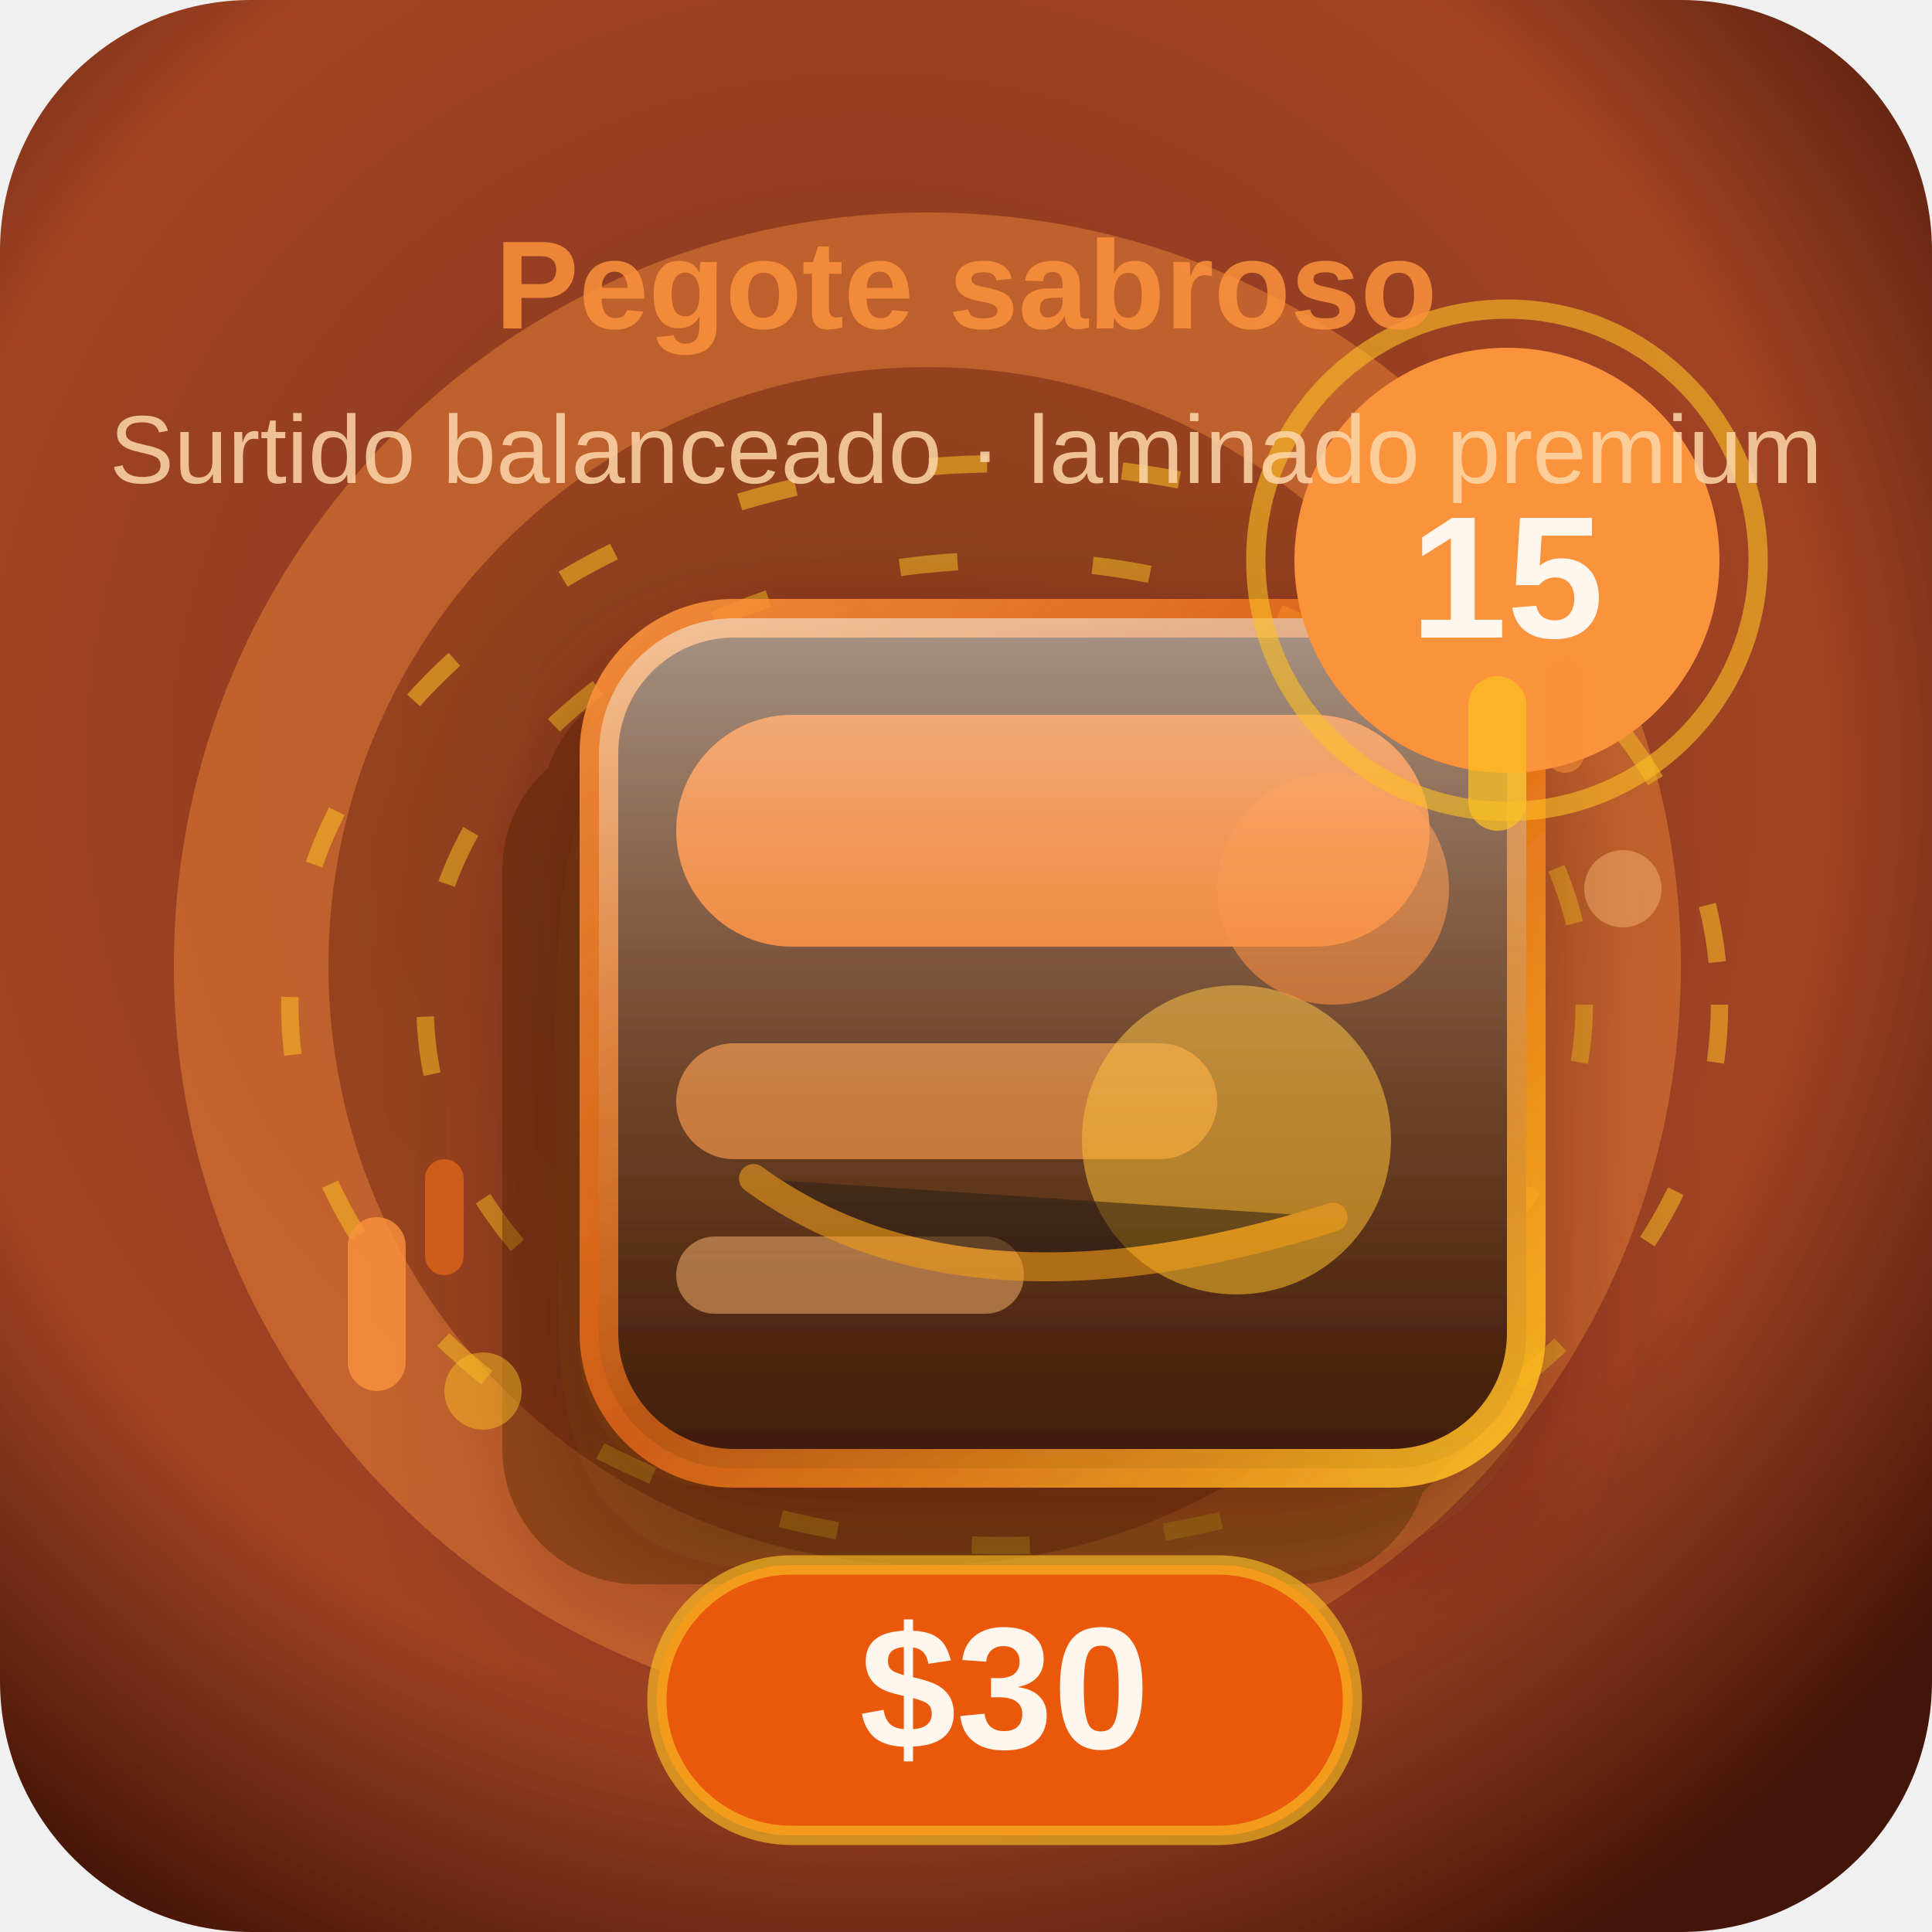
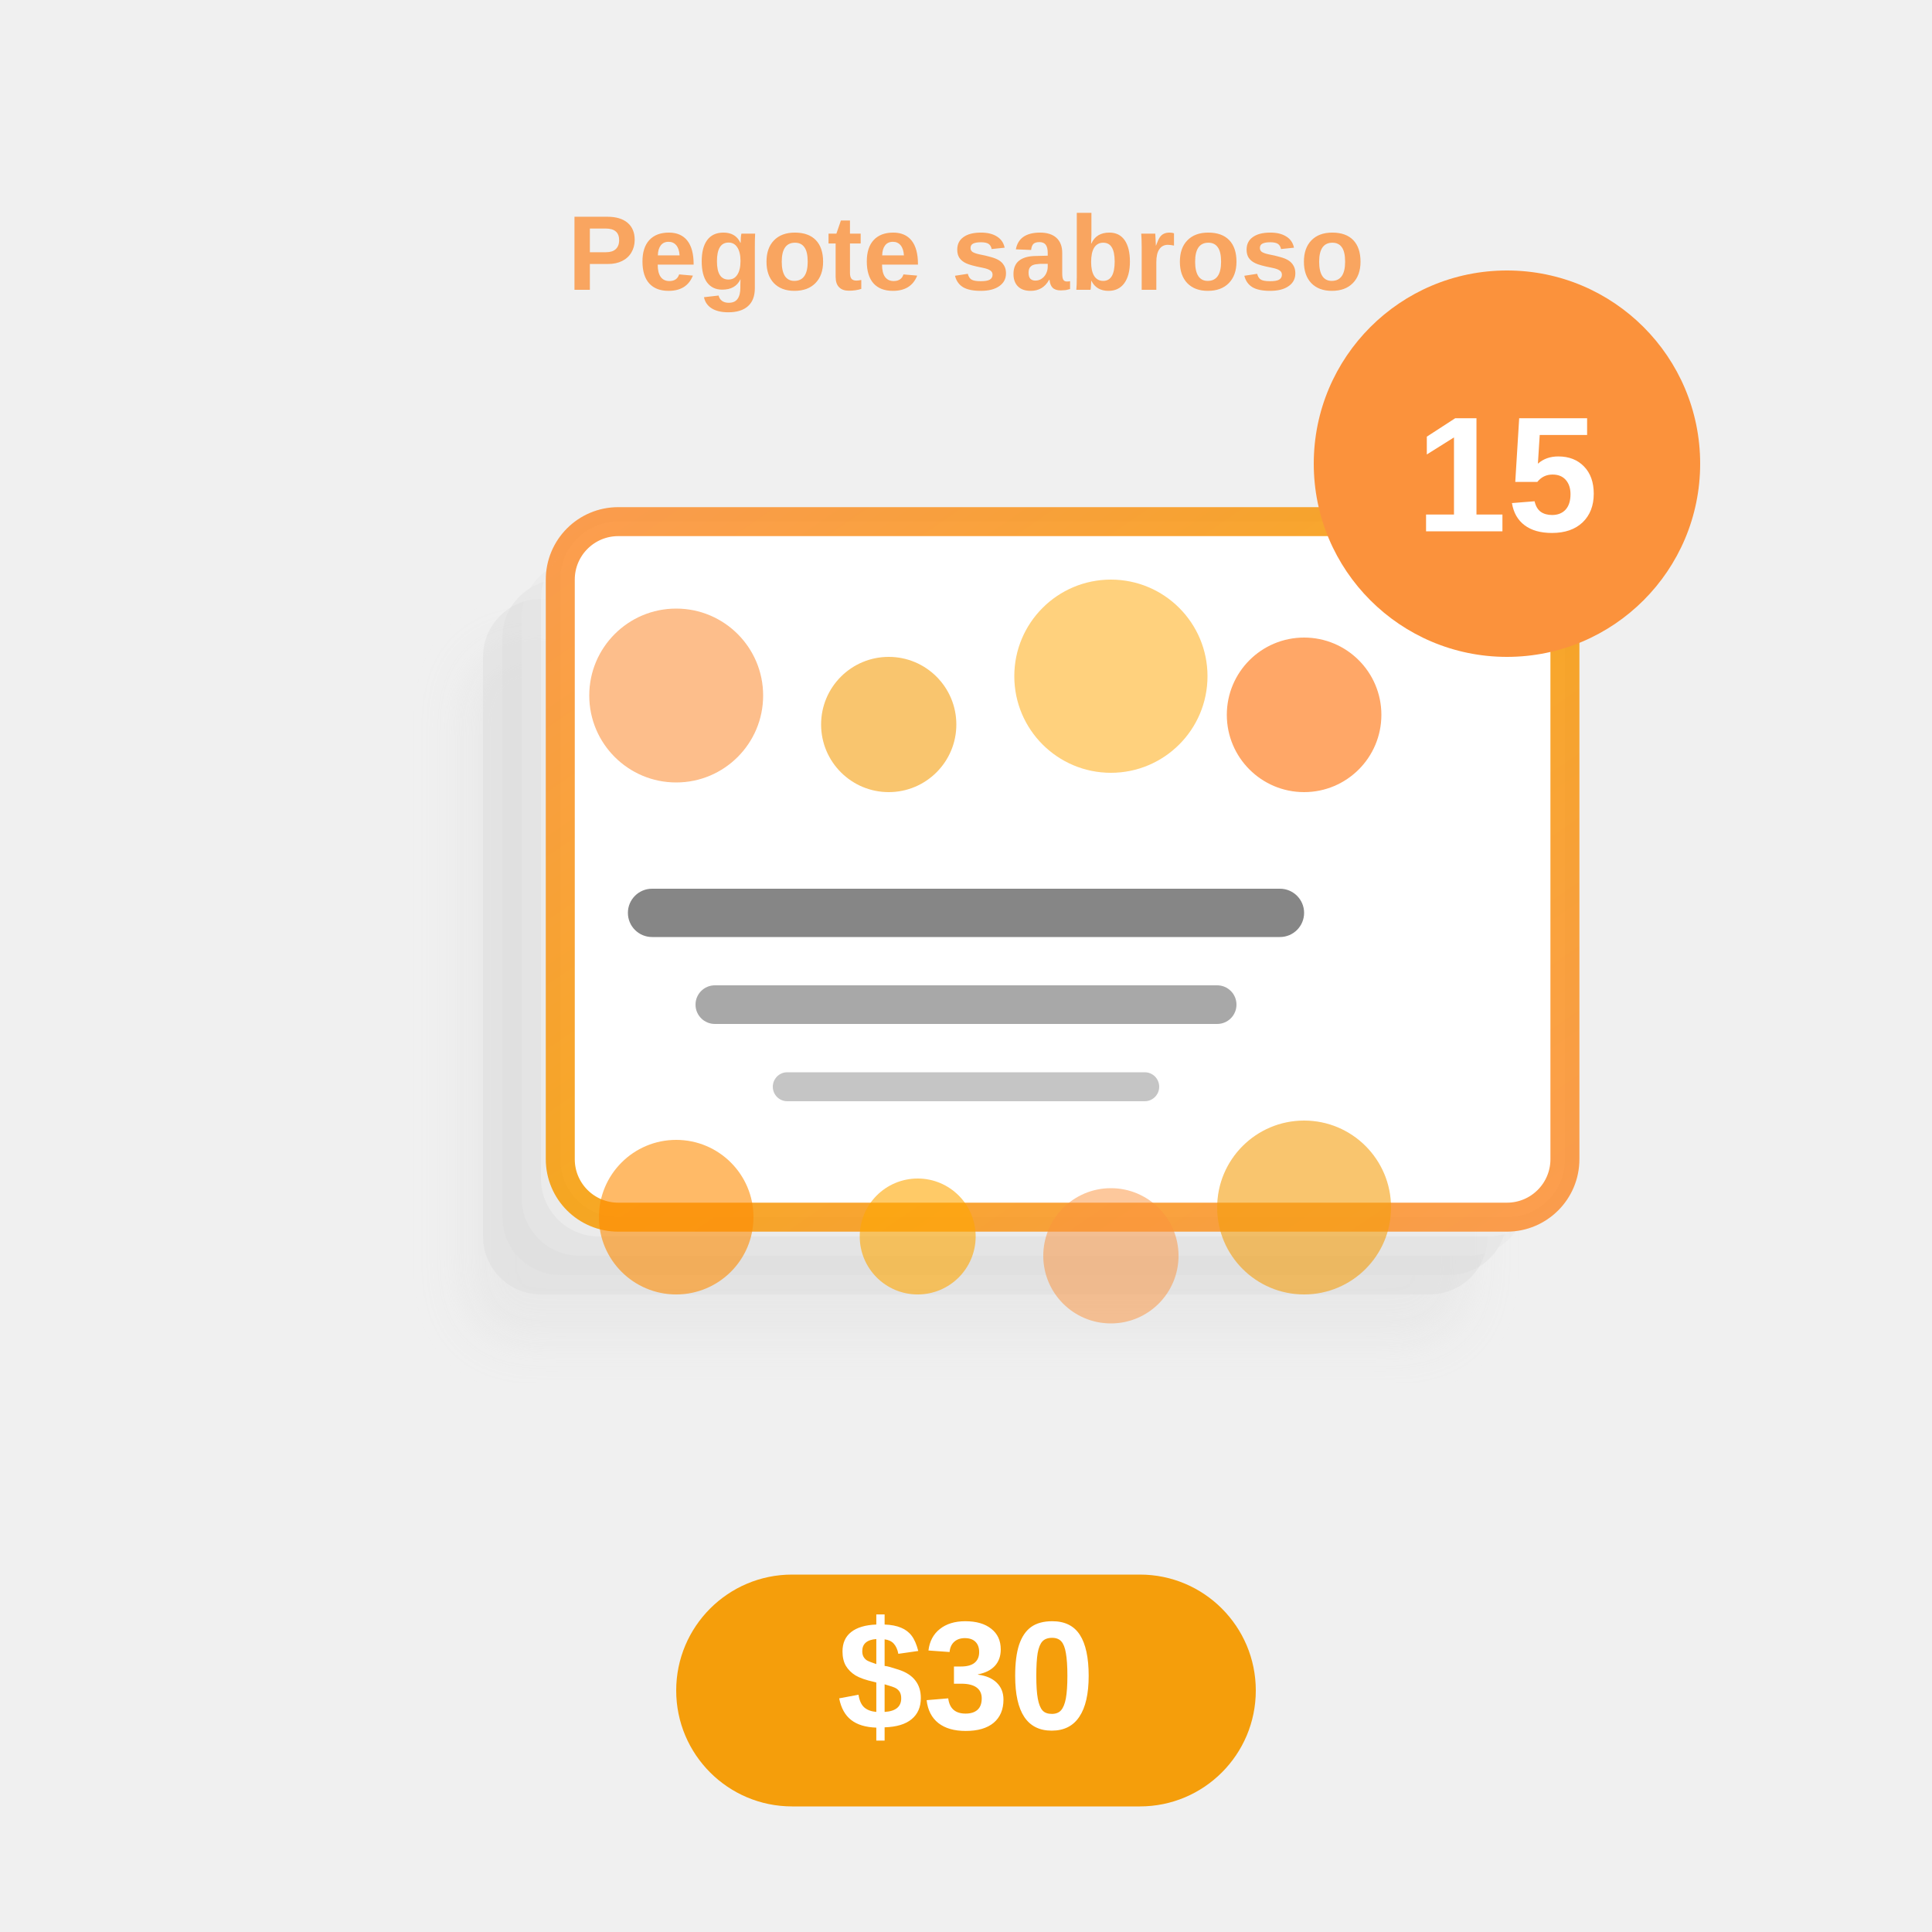
<svg xmlns="http://www.w3.org/2000/svg" viewBox="0 0 200 200" role="img" aria-labelledby="title-pack-stickers-15">
  <defs>
-     <radialGradient id="bg-amber" cx="45%" cy="40%" r="70%">
-       <stop offset="0%" stop-color="#7c2d12" stop-opacity="0.95" />
-       <stop offset="70%" stop-color="#9a3412" stop-opacity="0.92" />
-       <stop offset="100%" stop-color="#431407" stop-opacity="1" />
-     </radialGradient>
-     <linearGradient id="sticker-gloss-15" x1="0%" y1="0%" x2="100%" y2="100%">
-       <stop offset="0%" stop-color="#fb923c" stop-opacity="0.9" />
-       <stop offset="50%" stop-color="#f97316" stop-opacity="0.65" />
-       <stop offset="100%" stop-color="#fbbf24" stop-opacity="0.9" />
-     </linearGradient>
-     <linearGradient id="shine-15" x1="0%" y1="0%" x2="0%" y2="100%">
-       <stop offset="0%" stop-color="#fff7ed" stop-opacity="0.9" />
-       <stop offset="100%" stop-color="#fb923c" stop-opacity="0" />
-     </linearGradient>
-     <filter id="shadow-soft-15" x="-20%" y="-20%" width="140%" height="140%">
-       <feDropShadow dx="0" dy="6" stdDeviation="8" flood-color="#3f1d0b" flood-opacity="0.45" />
-     </filter>
    <style>
-       :root { color-scheme: dark; }
-       .bg-disc { animation: bgPulse15 11s ease-in-out infinite; transform-origin: 96px 92px; }
-       .orbit-line { stroke-dasharray: 6 14; animation: orbitDash15 9s linear infinite; }
-       .stack { animation: stackFloat15 5s ease-in-out infinite; transform-origin: 102px 104px; }
-       .sticker-top { animation: stickerTilt15 4s ease-in-out infinite; transform-origin: 104px 96px; }
-       .badge-qty { animation: badgePop15 3s ease-in-out infinite; transform-origin: center; }
-       .price-tag { animation: priceGlow15 2.4s ease-in-out infinite; transform-origin: center; }
-       .confetti { animation: confettiDrift 6s ease-in-out infinite; transform-origin: center; }
-       @keyframes bgPulse15 {
-         0%, 100% { transform: scale(1) rotate(0deg); opacity: 0.92; }
-         45% { transform: scale(1.08) rotate(-4deg); opacity: 1; }
-         70% { transform: scale(1.04) rotate(3deg); }
+       @keyframes stackWobble {
+         0%, 100% { transform: translateX(0) rotate(0deg); }
+         25% { transform: translateX(4px) rotate(1deg); }
+         75% { transform: translateX(-4px) rotate(-1deg); }
      }
-       @keyframes orbitDash15 {
-         to { stroke-dashoffset: -160; }
+       @keyframes layerWave {
+         0%, 100% { transform: translateY(0) translateX(0); opacity: 0.2; }
+         50% { transform: translateY(-6px) translateX(2px); opacity: 0.4; }
      }
-       @keyframes stackFloat15 {
-         0%, 100% { transform: translateY(0px); }
-         50% { transform: translateY(-7px); }
+       @keyframes badgeRotate {
+         0%, 100% { transform: rotate(0deg) scale(1); }
+         50% { transform: rotate(20deg) scale(1.12); }
      }
-       @keyframes stickerTilt15 {
-         0%, 100% { transform: rotate(0deg) translateY(0); }
-         50% { transform: rotate(3deg) translateY(-5px); }
+       @keyframes priceShine {
+         0%, 100% { opacity: 1; filter: brightness(1); }
+         50% { opacity: 0.9; filter: brightness(1.2); }
      }
-       @keyframes badgePop15 {
-         0%, 100% { transform: scale(1); }
-         50% { transform: scale(1.15); }
-       }
-       @keyframes priceGlow15 {
-         0%, 100% { filter: brightness(1); opacity: 1; }
-         50% { filter: brightness(1.2); opacity: 0.9; }
-       }
-       @keyframes confettiDrift {
-         0% { transform: translateY(0) rotate(0deg); opacity: 0.7; }
-         50% { transform: translateY(-6px) rotate(12deg); opacity: 1; }
-         100% { transform: translateY(0) rotate(0deg); opacity: 0.7; }
-       }
+       .stack-main { animation: stackWobble 6s ease-in-out infinite; will-change: transform; }
+       .layer-1 { animation: layerWave 5s ease-in-out infinite 0s; will-change: transform, opacity; }
+       .layer-2 { animation: layerWave 5s ease-in-out infinite 0.15s; will-change: transform, opacity; }
+       .layer-3 { animation: layerWave 5s ease-in-out infinite 0.3s; will-change: transform, opacity; }
+       .layer-4 { animation: layerWave 5s ease-in-out infinite 0.45s; will-change: transform, opacity; }
+       .badge-qty { animation: badgeRotate 3.5s ease-in-out infinite; will-change: transform; }
+       .price-tag { animation: priceShine 2.2s ease-in-out infinite; will-change: opacity, filter; }
      @media (prefers-reduced-motion: reduce) {
-         .bg-disc, .orbit-line, .stack, .sticker-top, .badge-qty, .price-tag, .confetti {
-           animation: none !important;
-         }
+         .stack-main, .layer-1, .layer-2, .layer-3, .layer-4, .badge-qty, .price-tag { animation: none !important; }
      }
    </style>
+     <linearGradient id="bg-st15" x1="0%" y1="0%" x2="100%" y2="100%">
+       <stop offset="0%" style="stop-color:#FB923C;stop-opacity:0.12" />
+       <stop offset="100%" style="stop-color:#F59E0B;stop-opacity:0.12" />
+     </linearGradient>
+     <linearGradient id="hologram-15" x1="0%" y1="0%" x2="100%" y2="100%">
+       <stop offset="0%" style="stop-color:#FB923C;stop-opacity:0.9" />
+       <stop offset="50%" style="stop-color:#F59E0B;stop-opacity:0.9" />
+       <stop offset="100%" style="stop-color:#FB923C;stop-opacity:0.9" />
+     </linearGradient>
+     <filter id="shadow-st15">
+       <feGaussianBlur stdDeviation="2.5" />
+       <feOffset dx="0" dy="3" />
+     </filter>
  </defs>
-   <rect width="200" height="200" fill="url(#bg-amber)" rx="26" />
-   <g class="bg-disc" opacity="0.42">
-     <circle cx="96" cy="100" r="78" fill="#fb923c" />
-     <circle cx="96" cy="100" r="62" fill="#7c2d12" opacity="0.75" />
-   </g>
-   <g fill="none" stroke="#fbbf24" stroke-width="1.8" opacity="0.55">
-     <ellipse cx="104" cy="104" rx="74" ry="56" class="orbit-line" />
-     <ellipse cx="104" cy="104" rx="60" ry="46" class="orbit-line" style="animation-duration: 12s; animation-delay: -3s;" />
-   </g>
-   <g class="stack" filter="url(#shadow-soft-15)">
-     <g opacity="0.35">
-       <rect x="52" y="76" width="96" height="88" rx="14" fill="#3f1d0b" />
-       <rect x="56" y="70" width="96" height="88" rx="14" fill="#4a1f0d" />
-       <rect x="60" y="66" width="96" height="88" rx="14" fill="#5c2610" />
+   <g transform="translate(100, 100)" class="stack-main">
+     <rect x="-52" y="-36" width="104" height="72" rx="6" fill="#CCC" opacity="0.2" filter="url(#shadow-st15)" class="layer-1" />
+     <rect x="-50" y="-38" width="104" height="72" rx="6" fill="#D5D5D5" opacity="0.3" class="layer-2" />
+     <rect x="-48" y="-40" width="104" height="72" rx="6" fill="#DDD" opacity="0.4" class="layer-3" />
+     <rect x="-46" y="-42" width="104" height="72" rx="6" fill="#E8E8E8" opacity="0.5" class="layer-4" />
+     <rect x="-44" y="-44" width="104" height="72" rx="6" fill="#F0F0F0" opacity="0.6" />
+     <rect x="-42" y="-46" width="104" height="72" rx="6" fill="#FFF" stroke="url(#hologram-15)" stroke-width="3" />
+     <g opacity="0.85">
+       <circle cx="-30" cy="-28" r="9" fill="#FB923C" opacity="0.7" />
+       <circle cx="-8" cy="-25" r="7" fill="#F59E0B" opacity="0.7" />
+       <circle cx="15" cy="-30" r="10" fill="#FFA500" opacity="0.6" />
+       <circle cx="35" cy="-26" r="8" fill="#FF6B00" opacity="0.7" />
+       <rect x="-35" y="-8" width="70" height="5" rx="2.5" fill="#333" opacity="0.7" />
+       <rect x="-28" y="2" width="56" height="4" rx="2" fill="#555" opacity="0.6" />
+       <rect x="-20" y="11" width="40" height="3" rx="1.5" fill="#777" opacity="0.5" />
+       <circle cx="-30" cy="26" r="8" fill="#FF8C00" opacity="0.7" />
+       <circle cx="-5" cy="28" r="6" fill="#FFA500" opacity="0.7" />
+       <circle cx="15" cy="30" r="7" fill="#FB923C" opacity="0.6" />
+       <circle cx="35" cy="25" r="9" fill="#F59E0B" opacity="0.7" />
    </g>
-     <g class="sticker-top">
-       <rect x="62" y="64" width="96" height="88" rx="14" fill="#3f1d0b" />
-       <rect x="62" y="64" width="96" height="88" rx="14" fill="#3f1d0b" stroke="url(#sticker-gloss-15)" stroke-width="4" />
-       <rect x="70" y="74" width="78" height="24" rx="12" fill="#f97316" opacity="0.9" />
-       <rect x="70" y="108" width="56" height="12" rx="6" fill="#fb923c" opacity="0.65" />
-       <rect x="70" y="128" width="36" height="8" rx="4" fill="#fdba74" opacity="0.5" />
-       <circle cx="128" cy="118" r="16" fill="#fbbf24" opacity="0.55" />
-       <circle cx="138" cy="92" r="12" fill="#f97316" opacity="0.6" />
-       <path d="M78 122 Q100 138 138 126" stroke="#f59e0b" stroke-width="3" stroke-linecap="round" opacity="0.55" />
-       <rect x="62" y="64" width="96" height="88" rx="14" fill="url(#shine-15)" opacity="0.6" />
+     <g transform="translate(56, -52)" class="badge-qty">
+       <circle cx="0" cy="0" r="20" fill="#FB923C" />
+       <text x="0" y="7" font-family="Arial, sans-serif" font-size="17" font-weight="bold" fill="#FFF" text-anchor="middle">15</text>
    </g>
  </g>
-   <g class="badge-qty" transform="translate(156 58)">
-     <circle cx="0" cy="0" r="22" fill="#fb923c" />
-     <circle cx="0" cy="0" r="26" fill="none" stroke="#fbbf24" stroke-width="2" opacity="0.6" />
-     <text x="0" y="8" font-family="'Segoe UI', Arial, sans-serif" font-size="18" font-weight="700" fill="#fff7ed" text-anchor="middle">15</text>
+   <g transform="translate(100, 175)" class="price-tag">
+     <rect x="-30" y="-12" width="60" height="24" rx="12" fill="#F59E0B" />
+     <text x="0" y="4" font-family="Arial, sans-serif" font-size="16" font-weight="bold" fill="#FFF" text-anchor="middle">$30</text>
  </g>
-   <g class="price-tag" transform="translate(104 176)">
-     <rect x="-36" y="-14" width="72" height="28" rx="14" fill="#ea580c" />
-     <rect x="-36" y="-14" width="72" height="28" rx="14" fill="none" stroke="#fbbf24" stroke-width="2" opacity="0.65" />
-     <text x="0" y="5" font-family="'Segoe UI', Arial, sans-serif" font-size="18" font-weight="700" fill="#fff7ed" text-anchor="middle">$30</text>
-   </g>
-   <g opacity="0.85" fill="#fff7ed" font-family="'Segoe UI', Arial, sans-serif" text-anchor="middle">
-     <text x="100" y="34" font-size="13" font-weight="700" fill="#fb923c">Pegote sabroso</text>
-     <text x="100" y="50" font-size="10" fill="#fed7aa">Surtido balanceado · laminado premium</text>
-   </g>
-   <g class="confetti" opacity="0.8">
-     <rect x="36" y="126" width="6" height="18" rx="3" fill="#fb923c" />
-     <rect x="44" y="120" width="4" height="12" rx="2" fill="#f97316" opacity="0.7" />
-     <circle cx="50" cy="144" r="4" fill="#fbbf24" opacity="0.6" />
-   </g>
-   <g class="confetti" style="animation-delay: 2s;" opacity="0.75">
-     <rect x="152" y="70" width="6" height="16" rx="3" fill="#fbbf24" />
-     <rect x="160" y="68" width="4" height="12" rx="2" fill="#fb923c" opacity="0.7" />
-     <circle cx="168" cy="92" r="4" fill="#fdba74" opacity="0.6" />
-   </g>
+   <text x="100" y="30" font-family="Arial, sans-serif" font-size="11" font-weight="bold" fill="#FB923C" text-anchor="middle" opacity="0.8">Pegote sabroso</text>
</svg>
